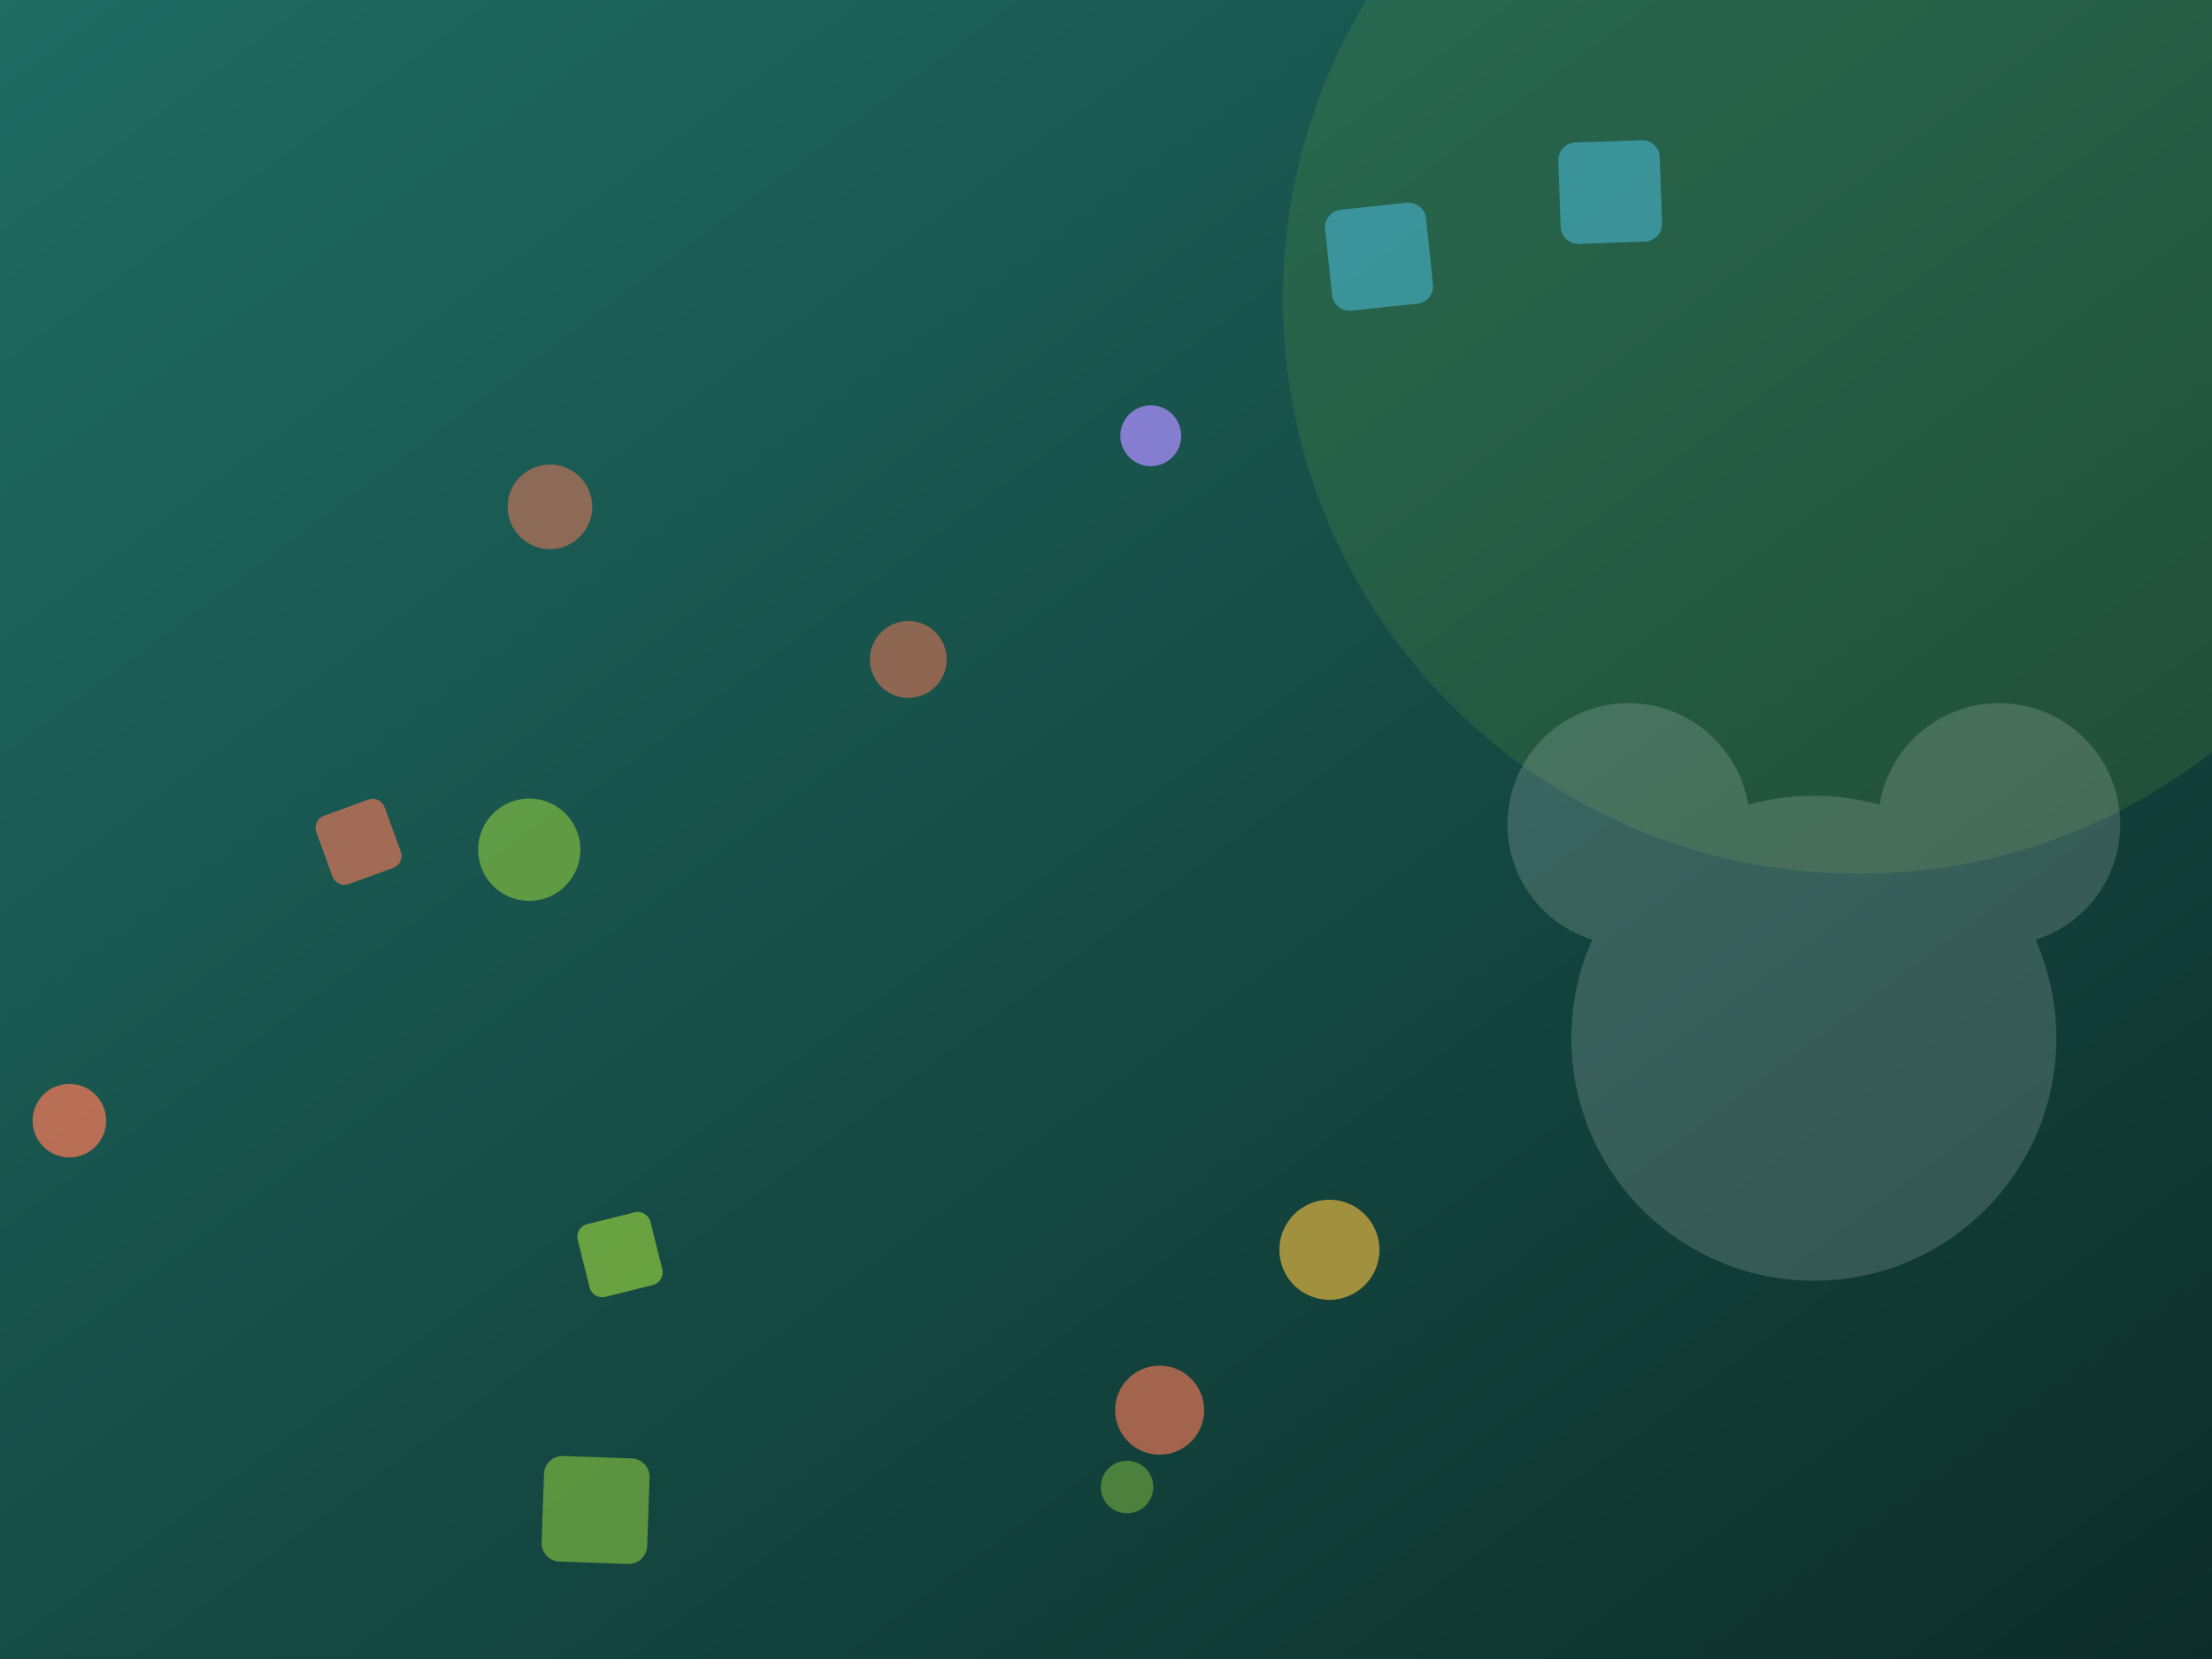
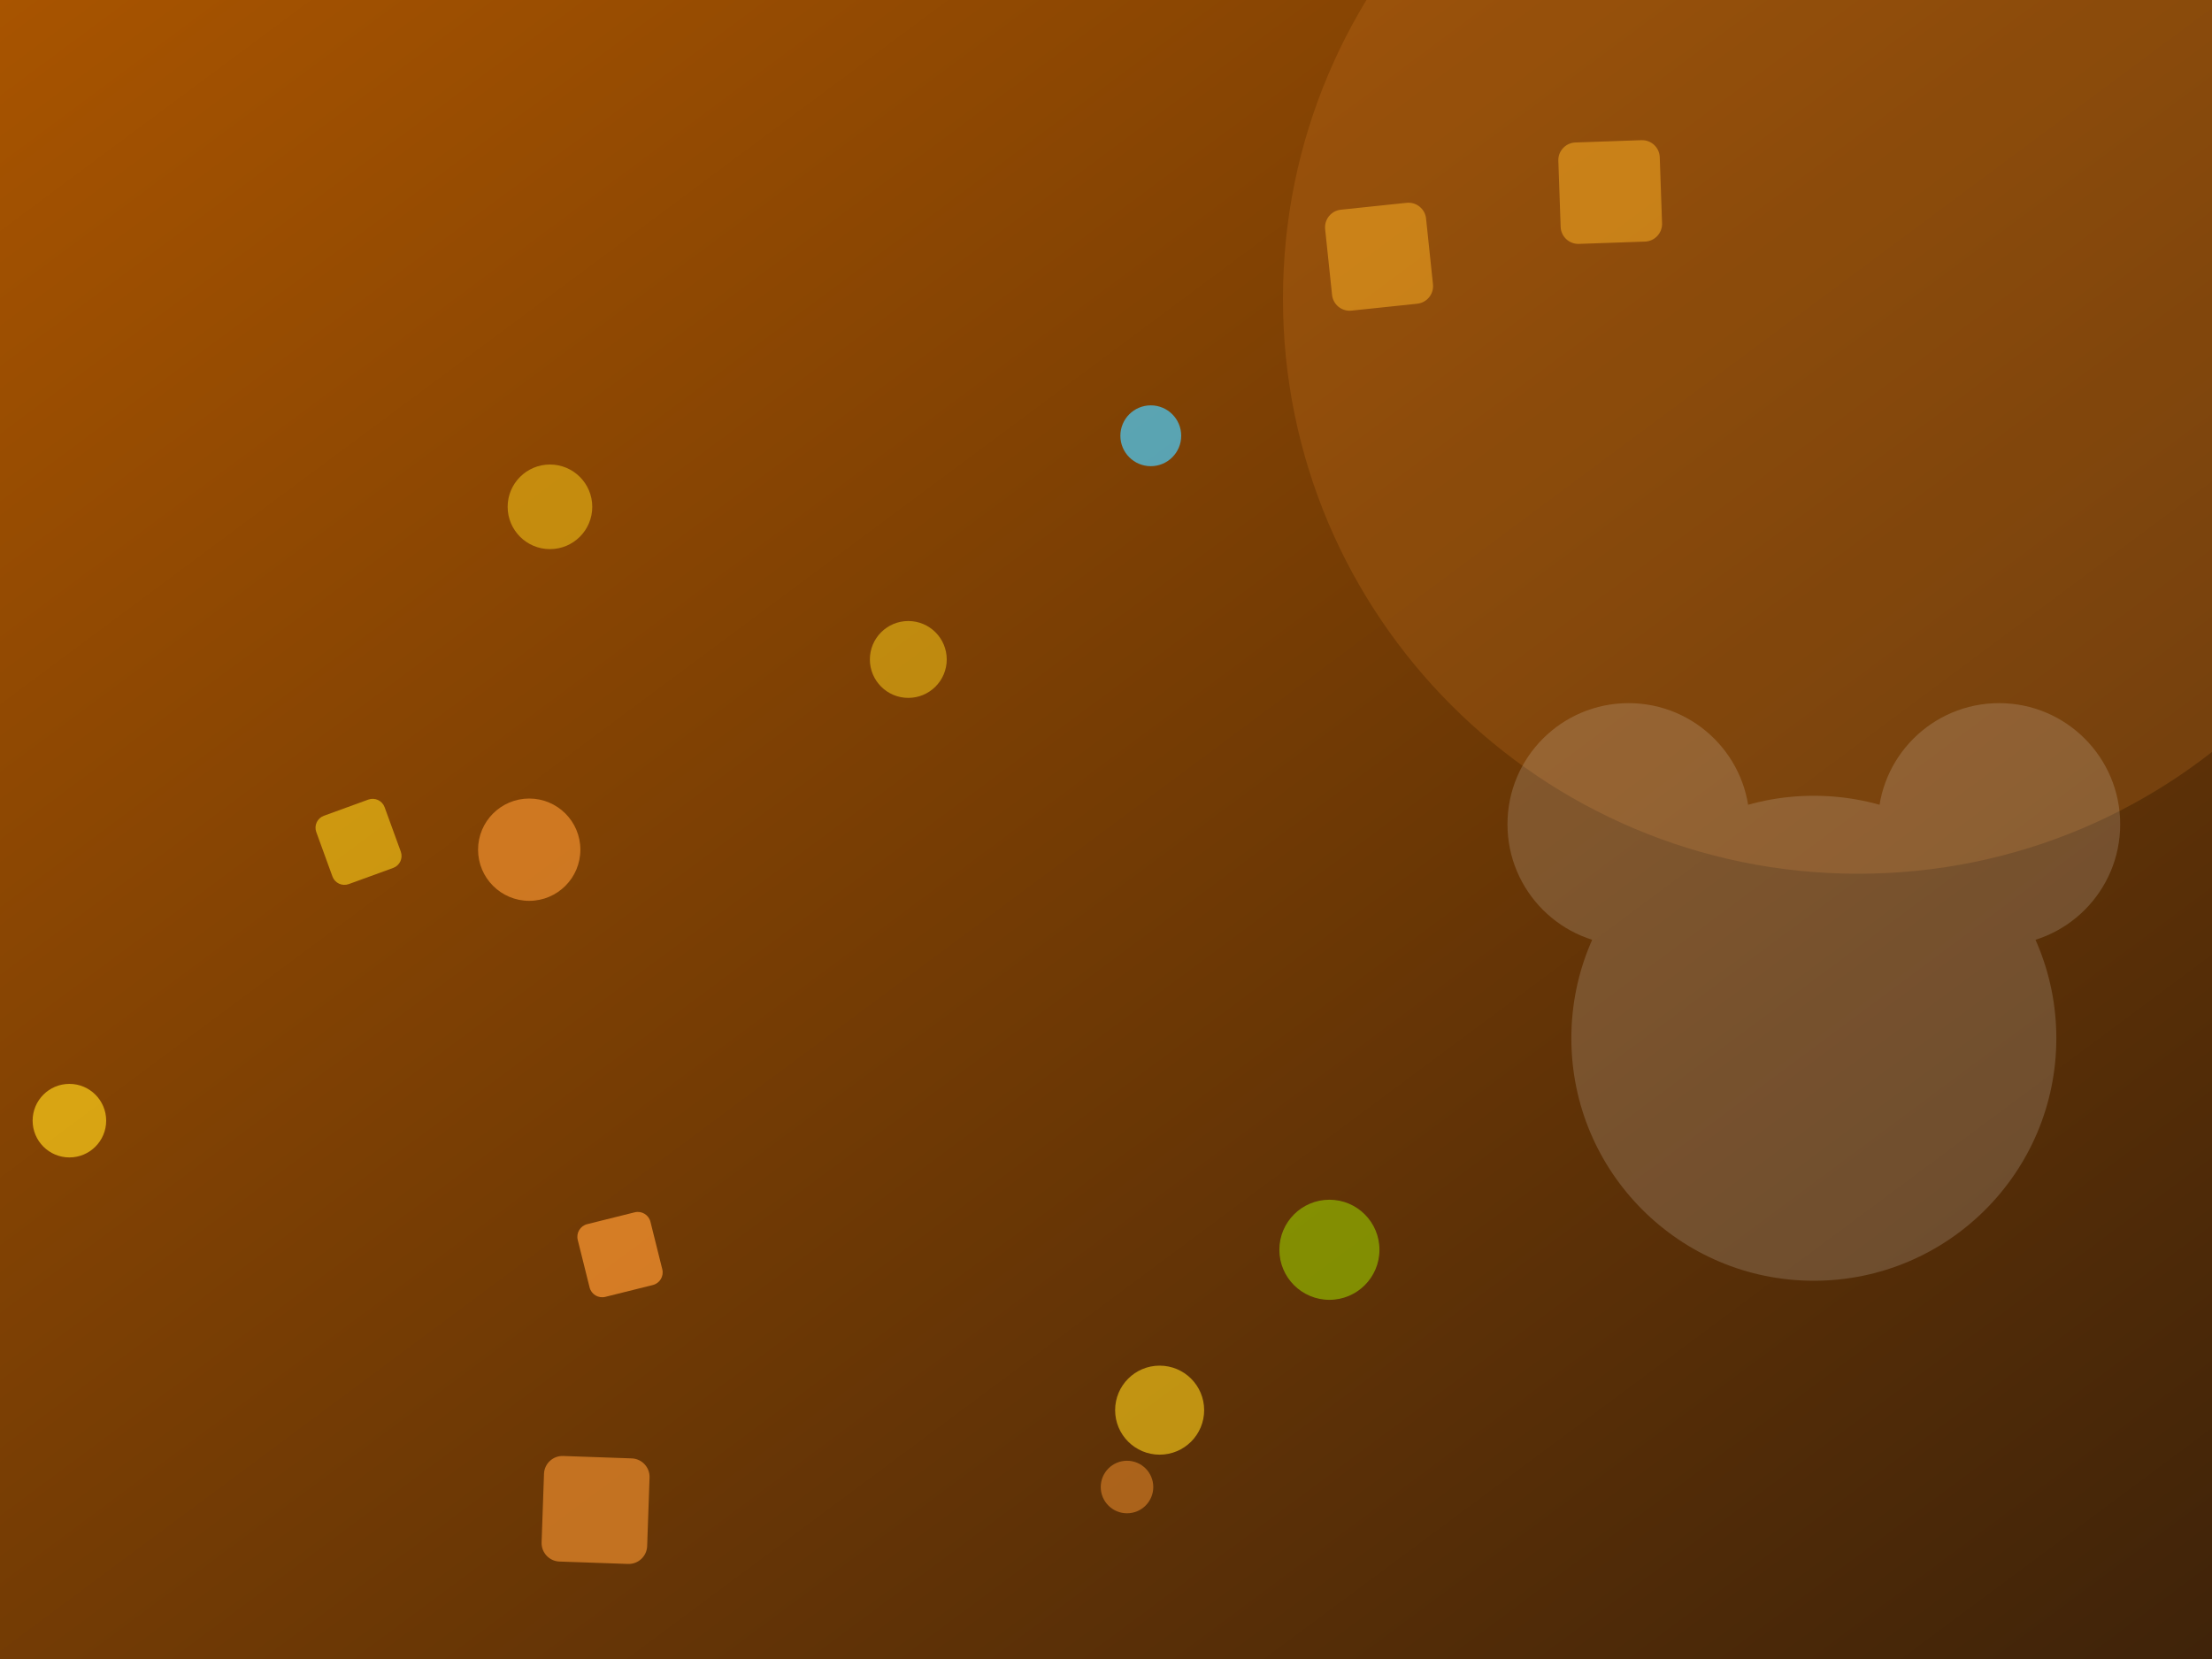
<svg xmlns="http://www.w3.org/2000/svg" viewBox="0 0 800 600" role="img" aria-label="">
  <defs>
    <linearGradient id="g" x1="0" y1="0" x2="1" y2="1">
-       <stop offset="0" stop-color="#1F6C63" />
-       <stop offset="1" stop-color="#0D2D29" />
+       <stop offset="0" stop-color="#A85400" />
+       <stop offset="1" stop-color="#3F2309" />
    </linearGradient>
  </defs>
  <rect width="800" height="600" fill="url(#g)" />
-   <circle cx="672" cy="108" r="208" fill="#8CC63F" opacity="0.13" />
-   <circle cx="25.1" cy="405.3" r="13.3" fill="#FF7A59" opacity="0.69" />
-   <circle cx="419.4" cy="510.0" r="16.1" fill="#FF7A59" opacity="0.61" />
-   <circle cx="480.8" cy="452.0" r="18.1" fill="#FFC53D" opacity="0.6" />
-   <rect x="116.5" y="291.3" width="26.3" height="26.3" rx="4.6" fill="#FF7A59" opacity="0.59" transform="rotate(-20 129.7 304.4)" />
-   <rect x="196.3" y="527.0" width="38.2" height="38.2" rx="6.7" fill="#8CC63F" opacity="0.6" transform="rotate(2 215.4 546.1)" />
-   <circle cx="191.4" cy="307.3" r="18.5" fill="#8CC63F" opacity="0.62" />
-   <circle cx="328.5" cy="238.5" r="13.9" fill="#FF7A59" opacity="0.51" />
-   <circle cx="407.6" cy="537.8" r="9.5" fill="#8CC63F" opacity="0.48" />
-   <rect x="480.4" y="74.5" width="36.7" height="36.7" rx="6.4" fill="#4FC3E8" opacity="0.51" transform="rotate(-6 498.7 92.8)" />
-   <rect x="564.0" y="51.1" width="36.7" height="36.7" rx="6.4" fill="#4FC3E8" opacity="0.51" transform="rotate(-2 582.4 69.4)" />
-   <circle cx="416.2" cy="157.6" r="11.0" fill="#A78BFA" opacity="0.76" />
-   <rect x="210.7" y="440.2" width="27.1" height="27.1" rx="4.7" fill="#8CC63F" opacity="0.7" transform="rotate(-14 224.2 453.8)" />
-   <circle cx="198.9" cy="183.3" r="15.3" fill="#FF7A59" opacity="0.5" />
+   <circle cx="672" cy="108" r="208" fill="#FF9933" opacity="0.16" />
+   <circle cx="25.1" cy="405.3" r="13.3" fill="#FFD11A" opacity="0.69" />
+   <circle cx="419.4" cy="510.0" r="16.1" fill="#FFD11A" opacity="0.61" />
+   <circle cx="480.8" cy="452.0" r="18.1" fill="#99CC00" opacity="0.6" />
+   <rect x="116.5" y="291.3" width="26.3" height="26.3" rx="4.6" fill="#FFD11A" opacity="0.59" transform="rotate(-20 129.7 304.4)" />
+   <rect x="196.3" y="527.0" width="38.2" height="38.2" rx="6.7" fill="#FF9933" opacity="0.6" transform="rotate(2 215.4 546.1)" />
+   <circle cx="191.4" cy="307.3" r="18.5" fill="#FF9933" opacity="0.62" />
+   <circle cx="328.5" cy="238.5" r="13.9" fill="#FFD11A" opacity="0.51" />
+   <circle cx="407.6" cy="537.8" r="9.5" fill="#FF9933" opacity="0.48" />
+   <rect x="480.4" y="74.5" width="36.7" height="36.7" rx="6.4" fill="#FFB226" opacity="0.51" transform="rotate(-6 498.7 92.8)" />
+   <rect x="564.0" y="51.1" width="36.7" height="36.7" rx="6.4" fill="#FFB226" opacity="0.51" transform="rotate(-2 582.4 69.4)" />
+   <circle cx="416.2" cy="157.6" r="11.0" fill="#4FC3E8" opacity="0.76" />
+   <rect x="210.7" y="440.2" width="27.1" height="27.1" rx="4.7" fill="#FF9933" opacity="0.7" transform="rotate(-14 224.2 453.8)" />
+   <circle cx="198.9" cy="183.3" r="15.3" fill="#FFD11A" opacity="0.5" />
  <g opacity="0.16" fill="#ffffff">
    <circle cx="589.0" cy="298.1" r="43.8" />
    <circle cx="723.0" cy="298.1" r="43.8" />
    <circle cx="656.0" cy="375.5" r="87.7" />
  </g>
</svg>
